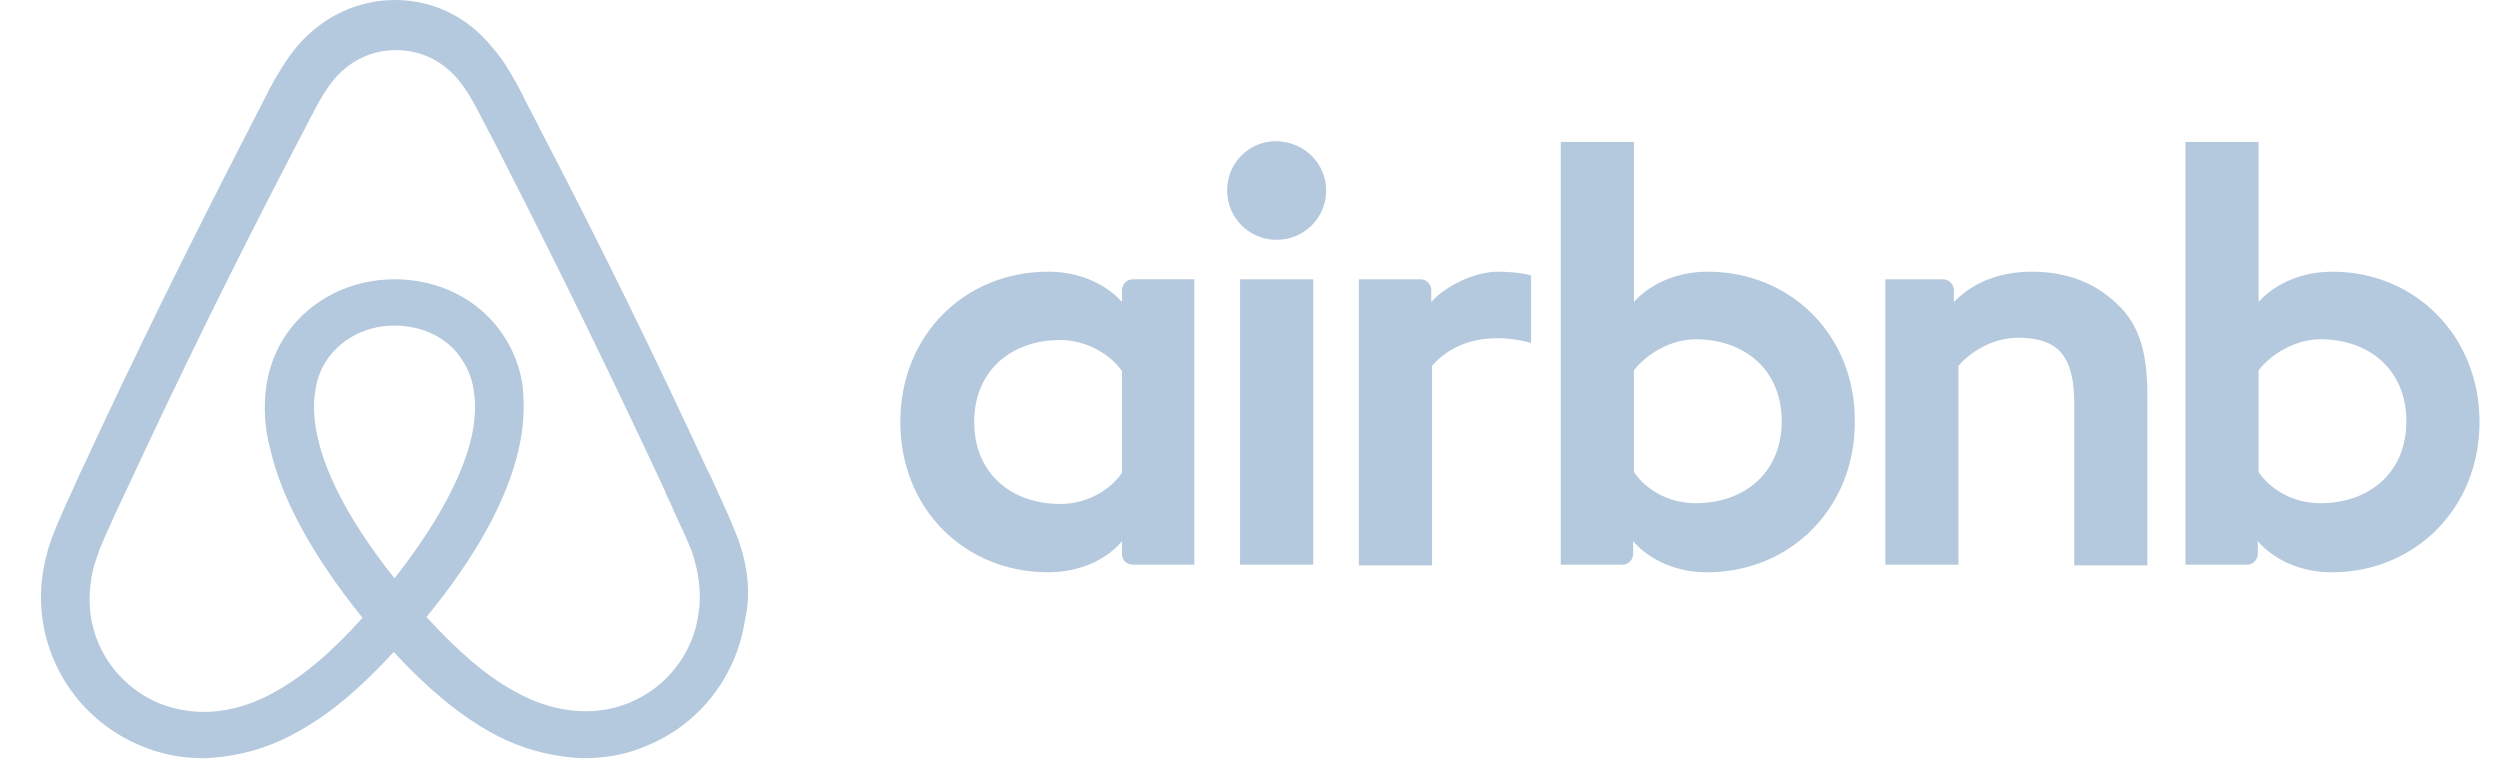
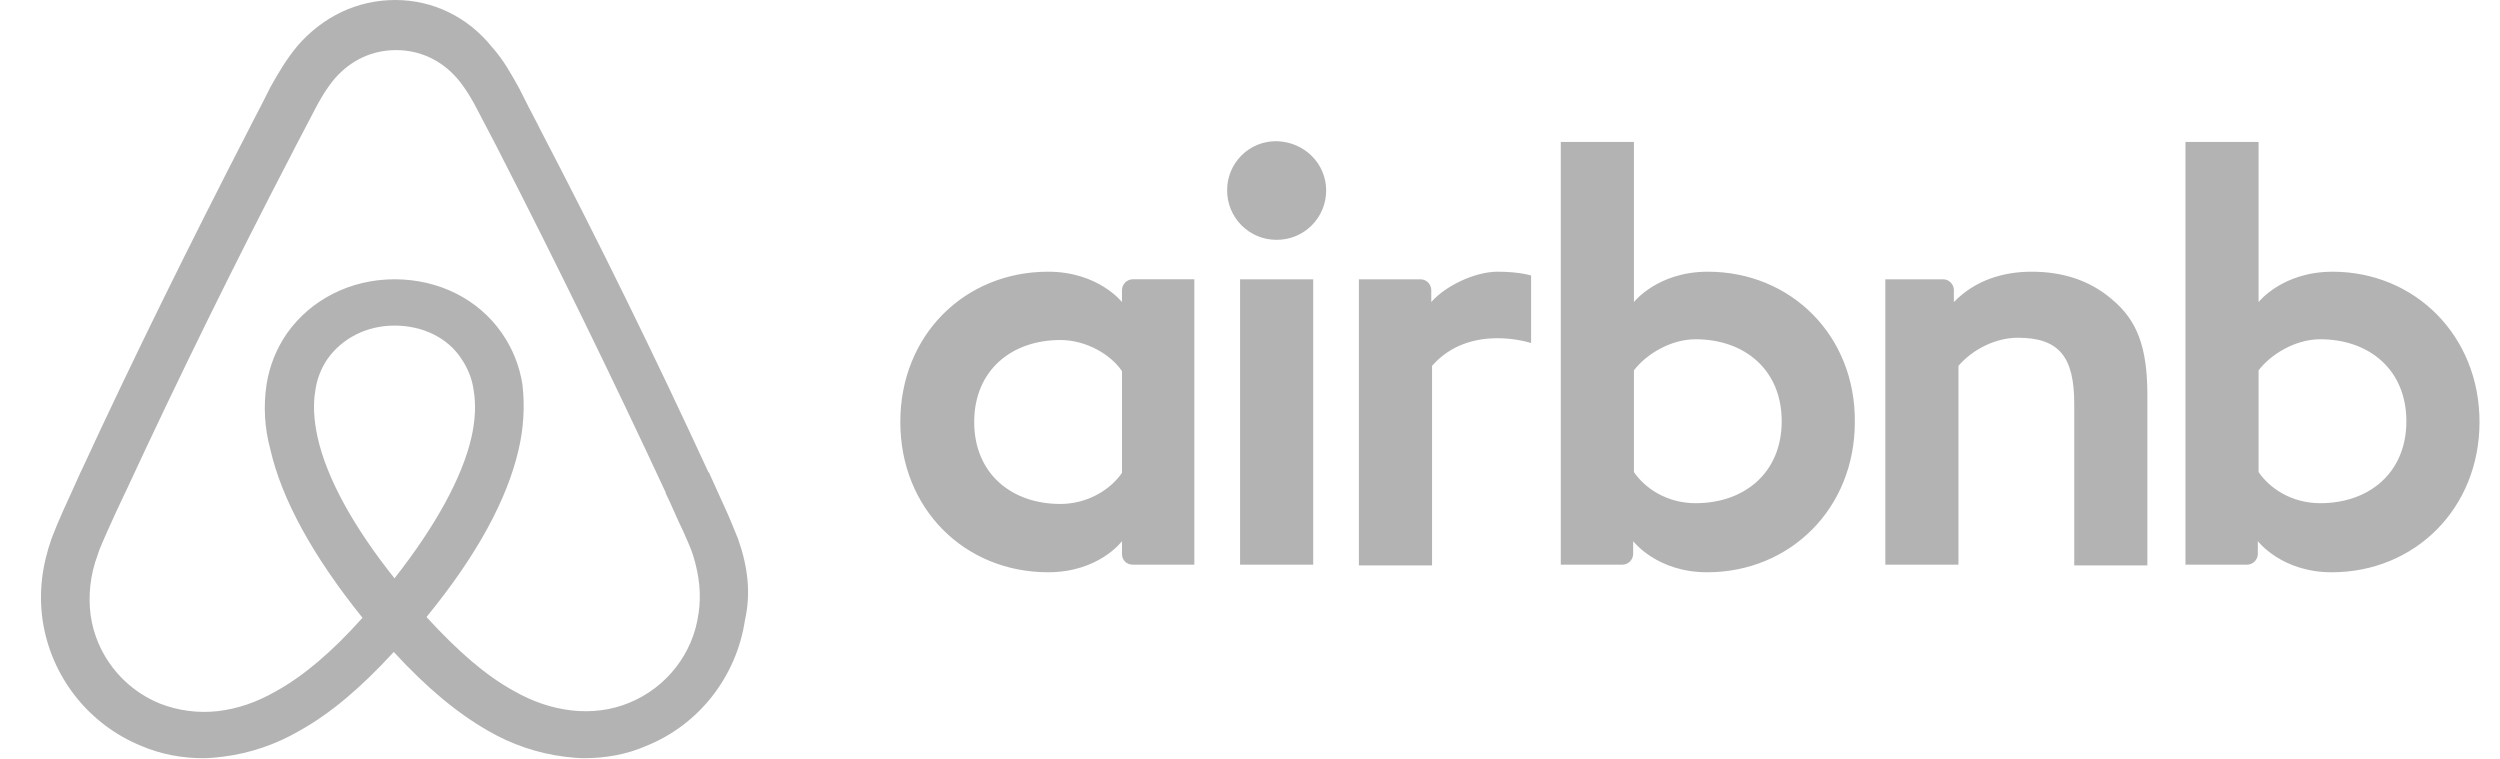
<svg xmlns="http://www.w3.org/2000/svg" width="122" height="37" fill="none">
  <g clip-path="url(#clip0)">
-     <path d="M64.717 9.297a2.407 2.407 0 01-2.417 2.407 2.407 2.407 0 01-2.416-2.407A2.384 2.384 0 0162.3 6.89c1.376.037 2.417 1.11 2.417 2.407zm-9.964 4.852v.593s-1.152-1.483-3.605-1.483c-4.052 0-7.213 3.075-7.213 7.334 0 4.222 3.124 7.333 7.213 7.333 2.49 0 3.605-1.518 3.605-1.518v.629c0 .296.224.518.521.518h3.01V13.629h-3.01a.533.533 0 00-.52.52zm0 8.925c-.557.815-1.672 1.519-3.01 1.519-2.38 0-4.202-1.481-4.202-4s1.823-4 4.202-4c1.3 0 2.49.74 3.01 1.518v4.963zm5.763-9.444h3.568v13.926h-3.568V13.63zm53.31-.37c-2.454 0-3.607 1.481-3.607 1.481V6.927h-3.568v20.629h3.011a.53.53 0 00.52-.519v-.63s1.153 1.52 3.606 1.52c4.052 0 7.212-3.11 7.212-7.333 0-4.223-3.16-7.335-7.174-7.335zm-.595 11.296c-1.376 0-2.454-.703-3.012-1.519v-4.963c.558-.74 1.748-1.518 3.012-1.518 2.379 0 4.2 1.481 4.2 4 0 2.518-1.821 4-4.2 4zm-8.439-5.259v8.296h-3.569v-7.889c0-2.296-.744-3.222-2.75-3.222-1.078 0-2.193.555-2.9 1.37v9.704h-3.569V13.63h2.825c.297 0 .52.26.52.519v.593c1.041-1.075 2.417-1.483 3.792-1.483 1.562 0 2.863.445 3.904 1.334 1.263 1.037 1.747 2.37 1.747 4.704zm-21.45-6.038c-2.454 0-3.606 1.482-3.606 1.482V6.927h-3.57v20.629h3.012a.53.53 0 00.52-.519v-.63s1.153 1.52 3.606 1.52c4.053 0 7.212-3.11 7.212-7.333.037-4.223-3.122-7.335-7.175-7.335zm-.596 11.297c-1.375 0-2.453-.703-3.01-1.519v-4.963c.557-.74 1.747-1.518 3.01-1.518 2.38 0 4.201 1.481 4.201 4 0 2.518-1.82 4-4.2 4zm-9.665-11.297c1.078 0 1.636.186 1.636.186v3.296s-2.974-1-4.833 1.111v9.74h-3.57V13.63h3.012c.298 0 .52.26.52.518v.593c.67-.778 2.12-1.482 3.235-1.482zM36.017 26.297c-.185-.445-.371-.926-.557-1.334-.298-.666-.595-1.296-.855-1.889l-.037-.037a385.487 385.487 0 00-8.216-16.74l-.111-.222a72.503 72.503 0 01-.892-1.741c-.372-.667-.744-1.37-1.339-2.037C22.82.815 21.11 0 19.29 0c-1.86 0-3.532.815-4.759 2.222-.558.667-.967 1.37-1.338 2.037-.29.584-.588 1.165-.892 1.741l-.112.223c-2.862 5.555-5.65 11.184-8.215 16.74l-.038.073c-.26.594-.558 1.223-.855 1.89a24.51 24.51 0 00-.557 1.333c-.484 1.37-.633 2.666-.446 4a7.877 7.877 0 004.833 6.148c.966.408 1.97.593 3.01.593.298 0 .67-.037.967-.074a9.844 9.844 0 003.718-1.26c1.525-.851 2.974-2.073 4.61-3.85 1.635 1.777 3.122 2.999 4.61 3.85a9.847 9.847 0 003.717 1.26c.297.037.67.074.967.074 1.041 0 2.082-.185 3.01-.593 2.604-1.038 4.425-3.407 4.834-6.148.295-1.296.147-2.592-.337-3.962zm-16.765 1.925c-2.008-2.518-3.31-4.888-3.755-6.888-.185-.852-.223-1.593-.111-2.26a3.579 3.579 0 01.595-1.555c.706-1 1.896-1.63 3.271-1.63 1.376 0 2.603.593 3.272 1.63.298.444.52.963.595 1.556.111.667.074 1.444-.111 2.26-.448 1.962-1.75 4.332-3.756 6.887zm14.832 1.741c-.26 1.926-1.561 3.593-3.382 4.334-.893.37-1.86.481-2.826.37-.929-.112-1.859-.408-2.825-.963-1.338-.741-2.676-1.889-4.238-3.593 2.454-3 3.94-5.74 4.498-8.184a9.235 9.235 0 00.186-3.15 5.993 5.993 0 00-1.003-2.518c-1.154-1.667-3.087-2.63-5.242-2.63-2.156 0-4.09 1-5.242 2.63a5.998 5.998 0 00-1.004 2.519 7.664 7.664 0 00.186 3.149c.557 2.443 2.082 5.221 4.498 8.221-1.524 1.704-2.9 2.852-4.238 3.593-.967.556-1.896.852-2.825.963a5.968 5.968 0 01-2.826-.37C5.981 33.594 4.68 31.926 4.42 30a6.106 6.106 0 01.335-2.888c.11-.371.297-.741.483-1.185.26-.593.557-1.223.855-1.853l.037-.073a403.215 403.215 0 018.178-16.63l.112-.222c.298-.555.595-1.148.892-1.704.298-.593.632-1.148 1.041-1.63.78-.888 1.821-1.37 2.974-1.37 1.153 0 2.194.482 2.974 1.37.41.483.744 1.039 1.041 1.63.298.556.595 1.149.892 1.704l.112.222a489.531 489.531 0 018.142 16.667v.037c.297.593.557 1.26.855 1.853.185.443.372.813.483 1.184.297.962.408 1.888.26 2.851z" fill="#B4C9DD" />
+     <path d="M64.717 9.297a2.407 2.407 0 01-2.417 2.407 2.407 2.407 0 01-2.416-2.407A2.384 2.384 0 0162.3 6.89c1.376.037 2.417 1.11 2.417 2.407zm-9.964 4.852v.593s-1.152-1.483-3.605-1.483c-4.052 0-7.213 3.075-7.213 7.334 0 4.222 3.124 7.333 7.213 7.333 2.49 0 3.605-1.518 3.605-1.518v.629c0 .296.224.518.521.518h3.01V13.629h-3.01a.533.533 0 00-.52.52zm0 8.925c-.557.815-1.672 1.519-3.01 1.519-2.38 0-4.202-1.481-4.202-4s1.823-4 4.202-4c1.3 0 2.49.74 3.01 1.518v4.963zm5.763-9.444h3.568v13.926h-3.568V13.63zm53.31-.37c-2.454 0-3.607 1.481-3.607 1.481V6.927h-3.568v20.629h3.011a.53.53 0 00.52-.519v-.63s1.153 1.52 3.606 1.52c4.052 0 7.212-3.11 7.212-7.333 0-4.223-3.16-7.335-7.174-7.335zm-.595 11.296c-1.376 0-2.454-.703-3.012-1.519v-4.963c.558-.74 1.748-1.518 3.012-1.518 2.379 0 4.2 1.481 4.2 4 0 2.518-1.821 4-4.2 4zm-8.439-5.259v8.296h-3.569v-7.889c0-2.296-.744-3.222-2.75-3.222-1.078 0-2.193.555-2.9 1.37v9.704h-3.569V13.63h2.825c.297 0 .52.26.52.519v.593c1.041-1.075 2.417-1.483 3.792-1.483 1.562 0 2.863.445 3.904 1.334 1.263 1.037 1.747 2.37 1.747 4.704zm-21.45-6.038c-2.454 0-3.606 1.482-3.606 1.482V6.927h-3.57v20.629h3.012a.53.53 0 00.52-.519v-.63s1.153 1.52 3.606 1.52c4.053 0 7.212-3.11 7.212-7.333.037-4.223-3.122-7.335-7.175-7.335zm-.596 11.297c-1.375 0-2.453-.703-3.01-1.519v-4.963c.557-.74 1.747-1.518 3.01-1.518 2.38 0 4.201 1.481 4.201 4 0 2.518-1.82 4-4.2 4zm-9.665-11.297c1.078 0 1.636.186 1.636.186v3.296s-2.974-1-4.833 1.111v9.74h-3.57V13.63h3.012c.298 0 .52.26.52.518v.593c.67-.778 2.12-1.482 3.235-1.482zM36.017 26.297c-.185-.445-.371-.926-.557-1.334-.298-.666-.595-1.296-.855-1.889l-.037-.037a385.487 385.487 0 00-8.216-16.74l-.111-.222a72.503 72.503 0 01-.892-1.741c-.372-.667-.744-1.37-1.339-2.037C22.82.815 21.11 0 19.29 0c-1.86 0-3.532.815-4.759 2.222-.558.667-.967 1.37-1.338 2.037-.29.584-.588 1.165-.892 1.741l-.112.223c-2.862 5.555-5.65 11.184-8.215 16.74l-.038.073c-.26.594-.558 1.223-.855 1.89a24.51 24.51 0 00-.557 1.333c-.484 1.37-.633 2.666-.446 4a7.877 7.877 0 004.833 6.148c.966.408 1.97.593 3.01.593.298 0 .67-.037.967-.074a9.844 9.844 0 003.718-1.26c1.525-.851 2.974-2.073 4.61-3.85 1.635 1.777 3.122 2.999 4.61 3.85a9.847 9.847 0 003.717 1.26c.297.037.67.074.967.074 1.041 0 2.082-.185 3.01-.593 2.604-1.038 4.425-3.407 4.834-6.148.295-1.296.147-2.592-.337-3.962zm-16.765 1.925c-2.008-2.518-3.31-4.888-3.755-6.888-.185-.852-.223-1.593-.111-2.26a3.579 3.579 0 01.595-1.555c.706-1 1.896-1.63 3.271-1.63 1.376 0 2.603.593 3.272 1.63.298.444.52.963.595 1.556.111.667.074 1.444-.111 2.26-.448 1.962-1.75 4.332-3.756 6.887zm14.832 1.741c-.26 1.926-1.561 3.593-3.382 4.334-.893.37-1.86.481-2.826.37-.929-.112-1.859-.408-2.825-.963-1.338-.741-2.676-1.889-4.238-3.593 2.454-3 3.94-5.74 4.498-8.184a9.235 9.235 0 00.186-3.15 5.993 5.993 0 00-1.003-2.518c-1.154-1.667-3.087-2.63-5.242-2.63-2.156 0-4.09 1-5.242 2.63a5.998 5.998 0 00-1.004 2.519 7.664 7.664 0 00.186 3.149c.557 2.443 2.082 5.221 4.498 8.221-1.524 1.704-2.9 2.852-4.238 3.593-.967.556-1.896.852-2.825.963a5.968 5.968 0 01-2.826-.37C5.981 33.594 4.68 31.926 4.42 30a6.106 6.106 0 01.335-2.888c.11-.371.297-.741.483-1.185.26-.593.557-1.223.855-1.853l.037-.073a403.215 403.215 0 018.178-16.63l.112-.222c.298-.555.595-1.148.892-1.704.298-.593.632-1.148 1.041-1.63.78-.888 1.821-1.37 2.974-1.37 1.153 0 2.194.482 2.974 1.37.41.483.744 1.039 1.041 1.63.298.556.595 1.149.892 1.704l.112.222a489.531 489.531 0 018.142 16.667v.037c.297.593.557 1.26.855 1.853.185.443.372.813.483 1.184.297.962.408 1.888.26 2.851z" fill="#b3b3b3" />
  </g>
  <defs>
    <clipPath id="clip0">
-       <path fill="#B4C9DD" d="M0 0h122v38H0z" />
+       <path fill="#b3b3b3" d="M0 0h122v38H0z" />
    </clipPath>
  </defs>
</svg>
